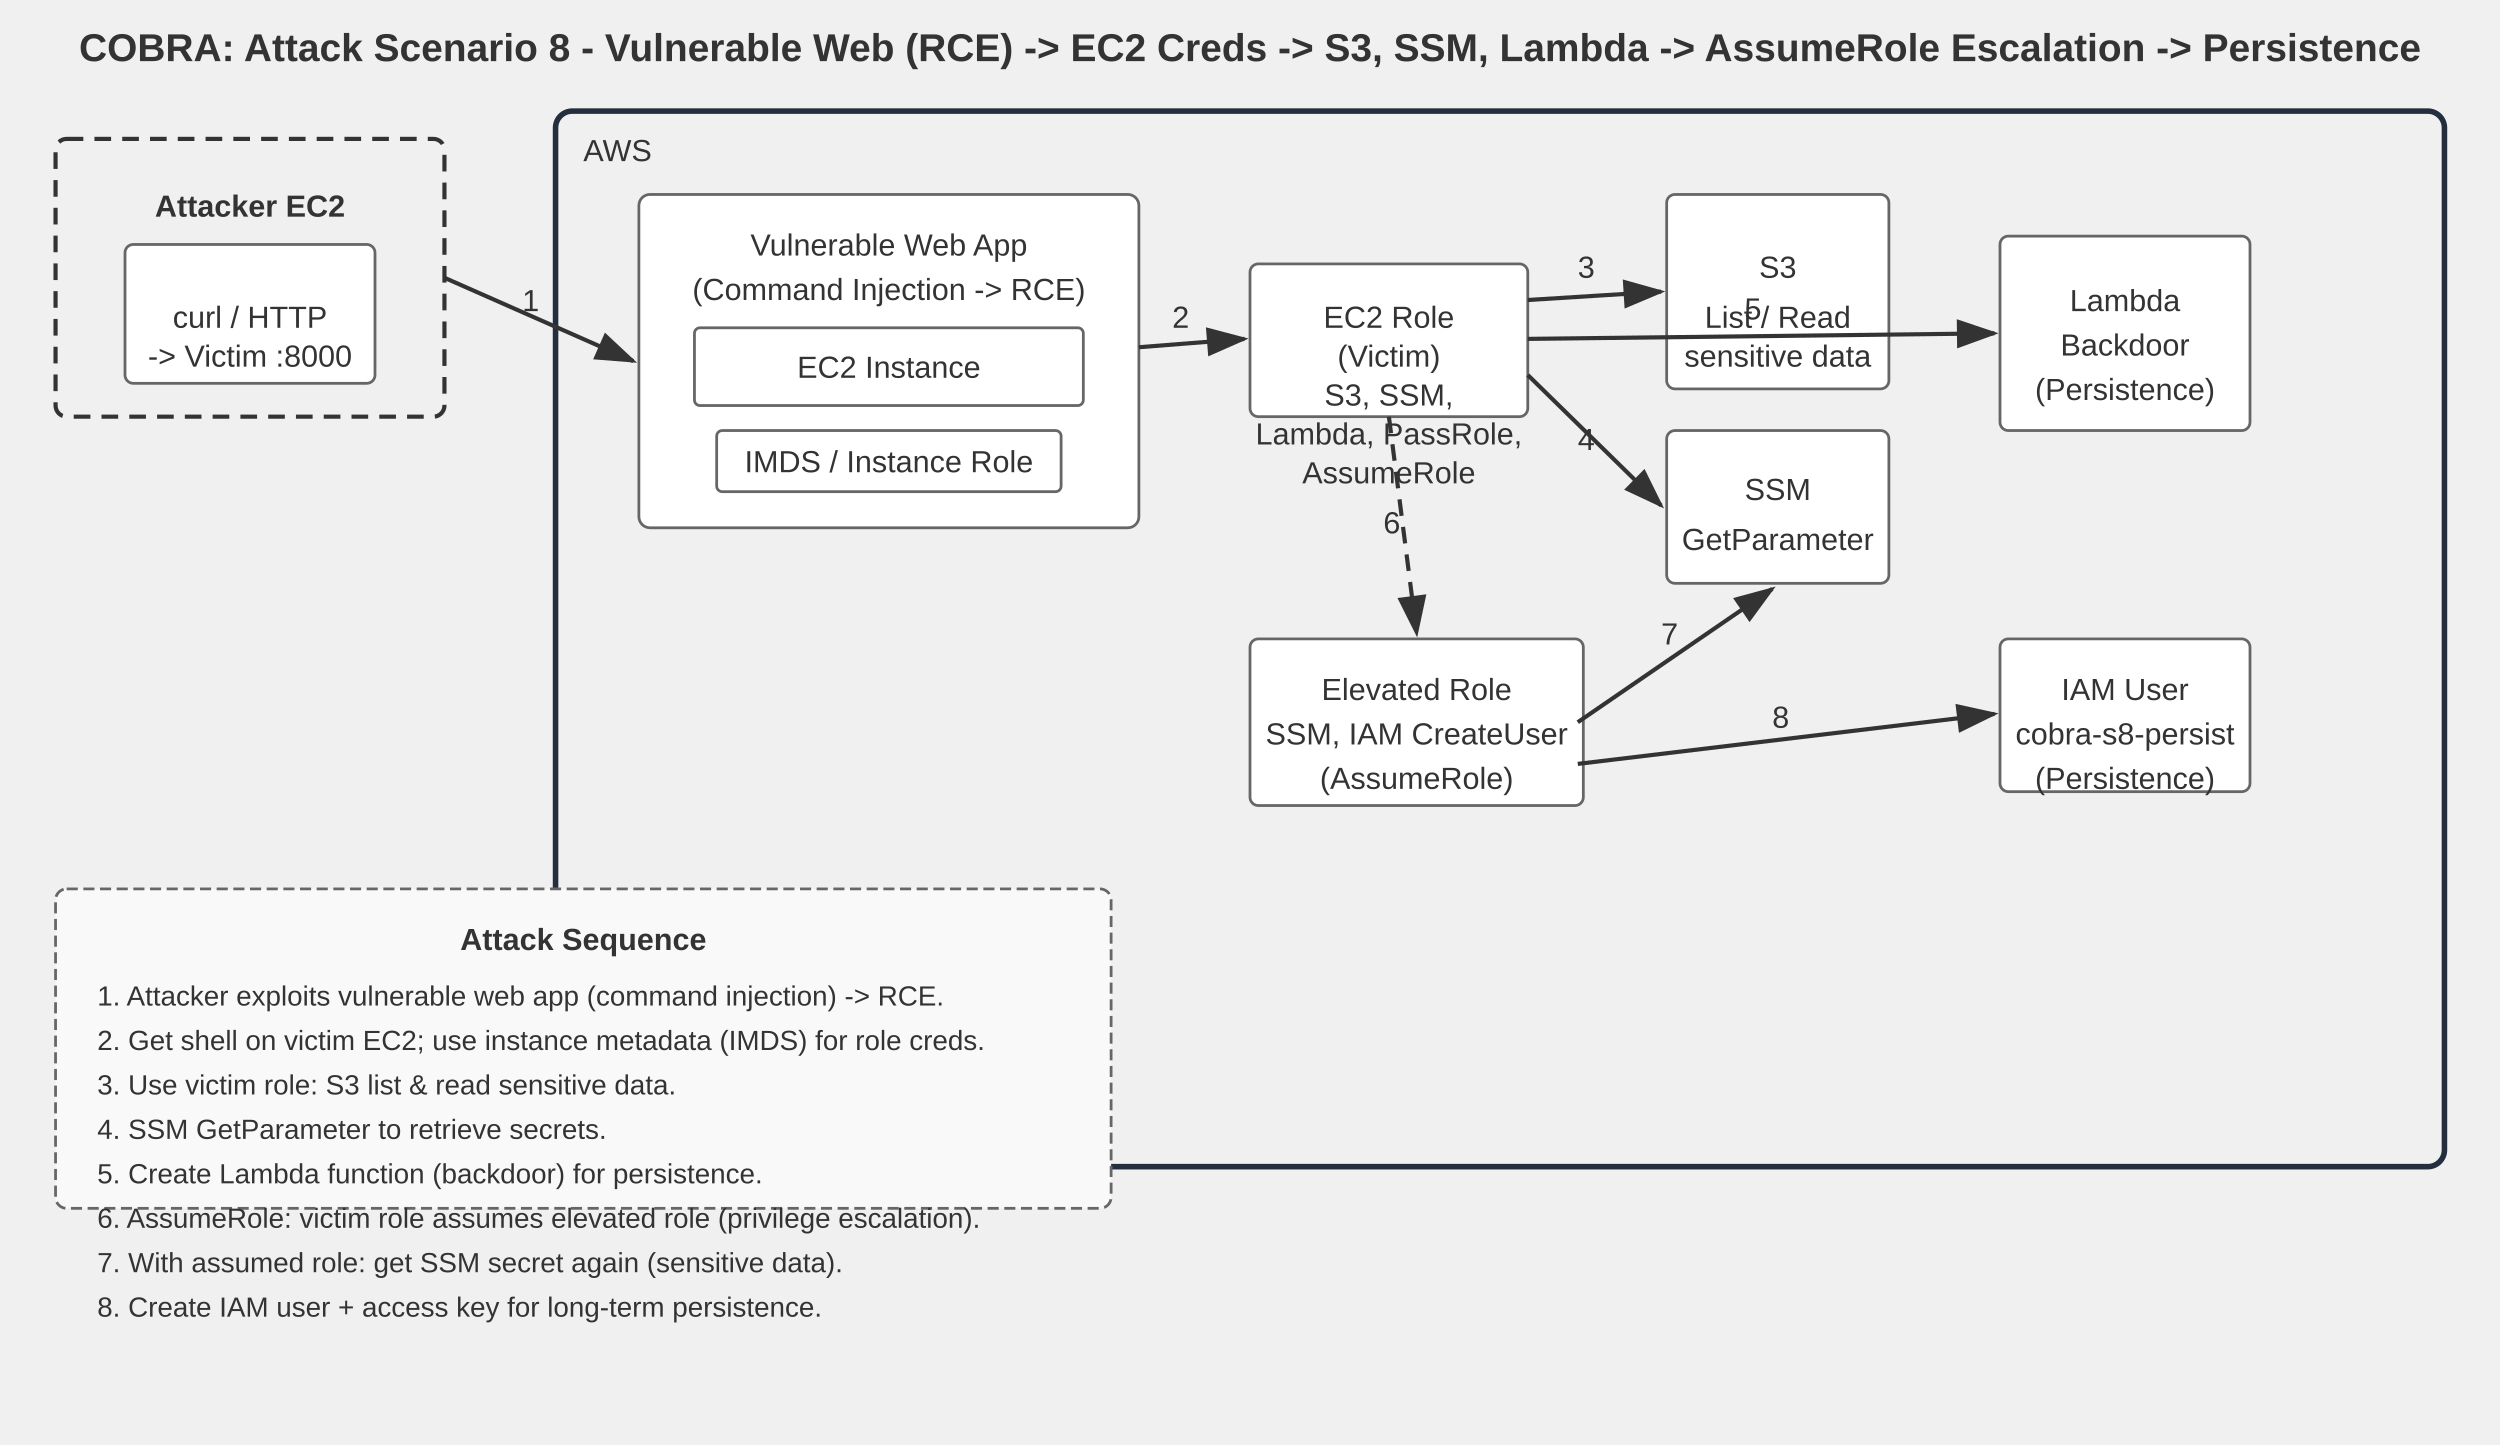
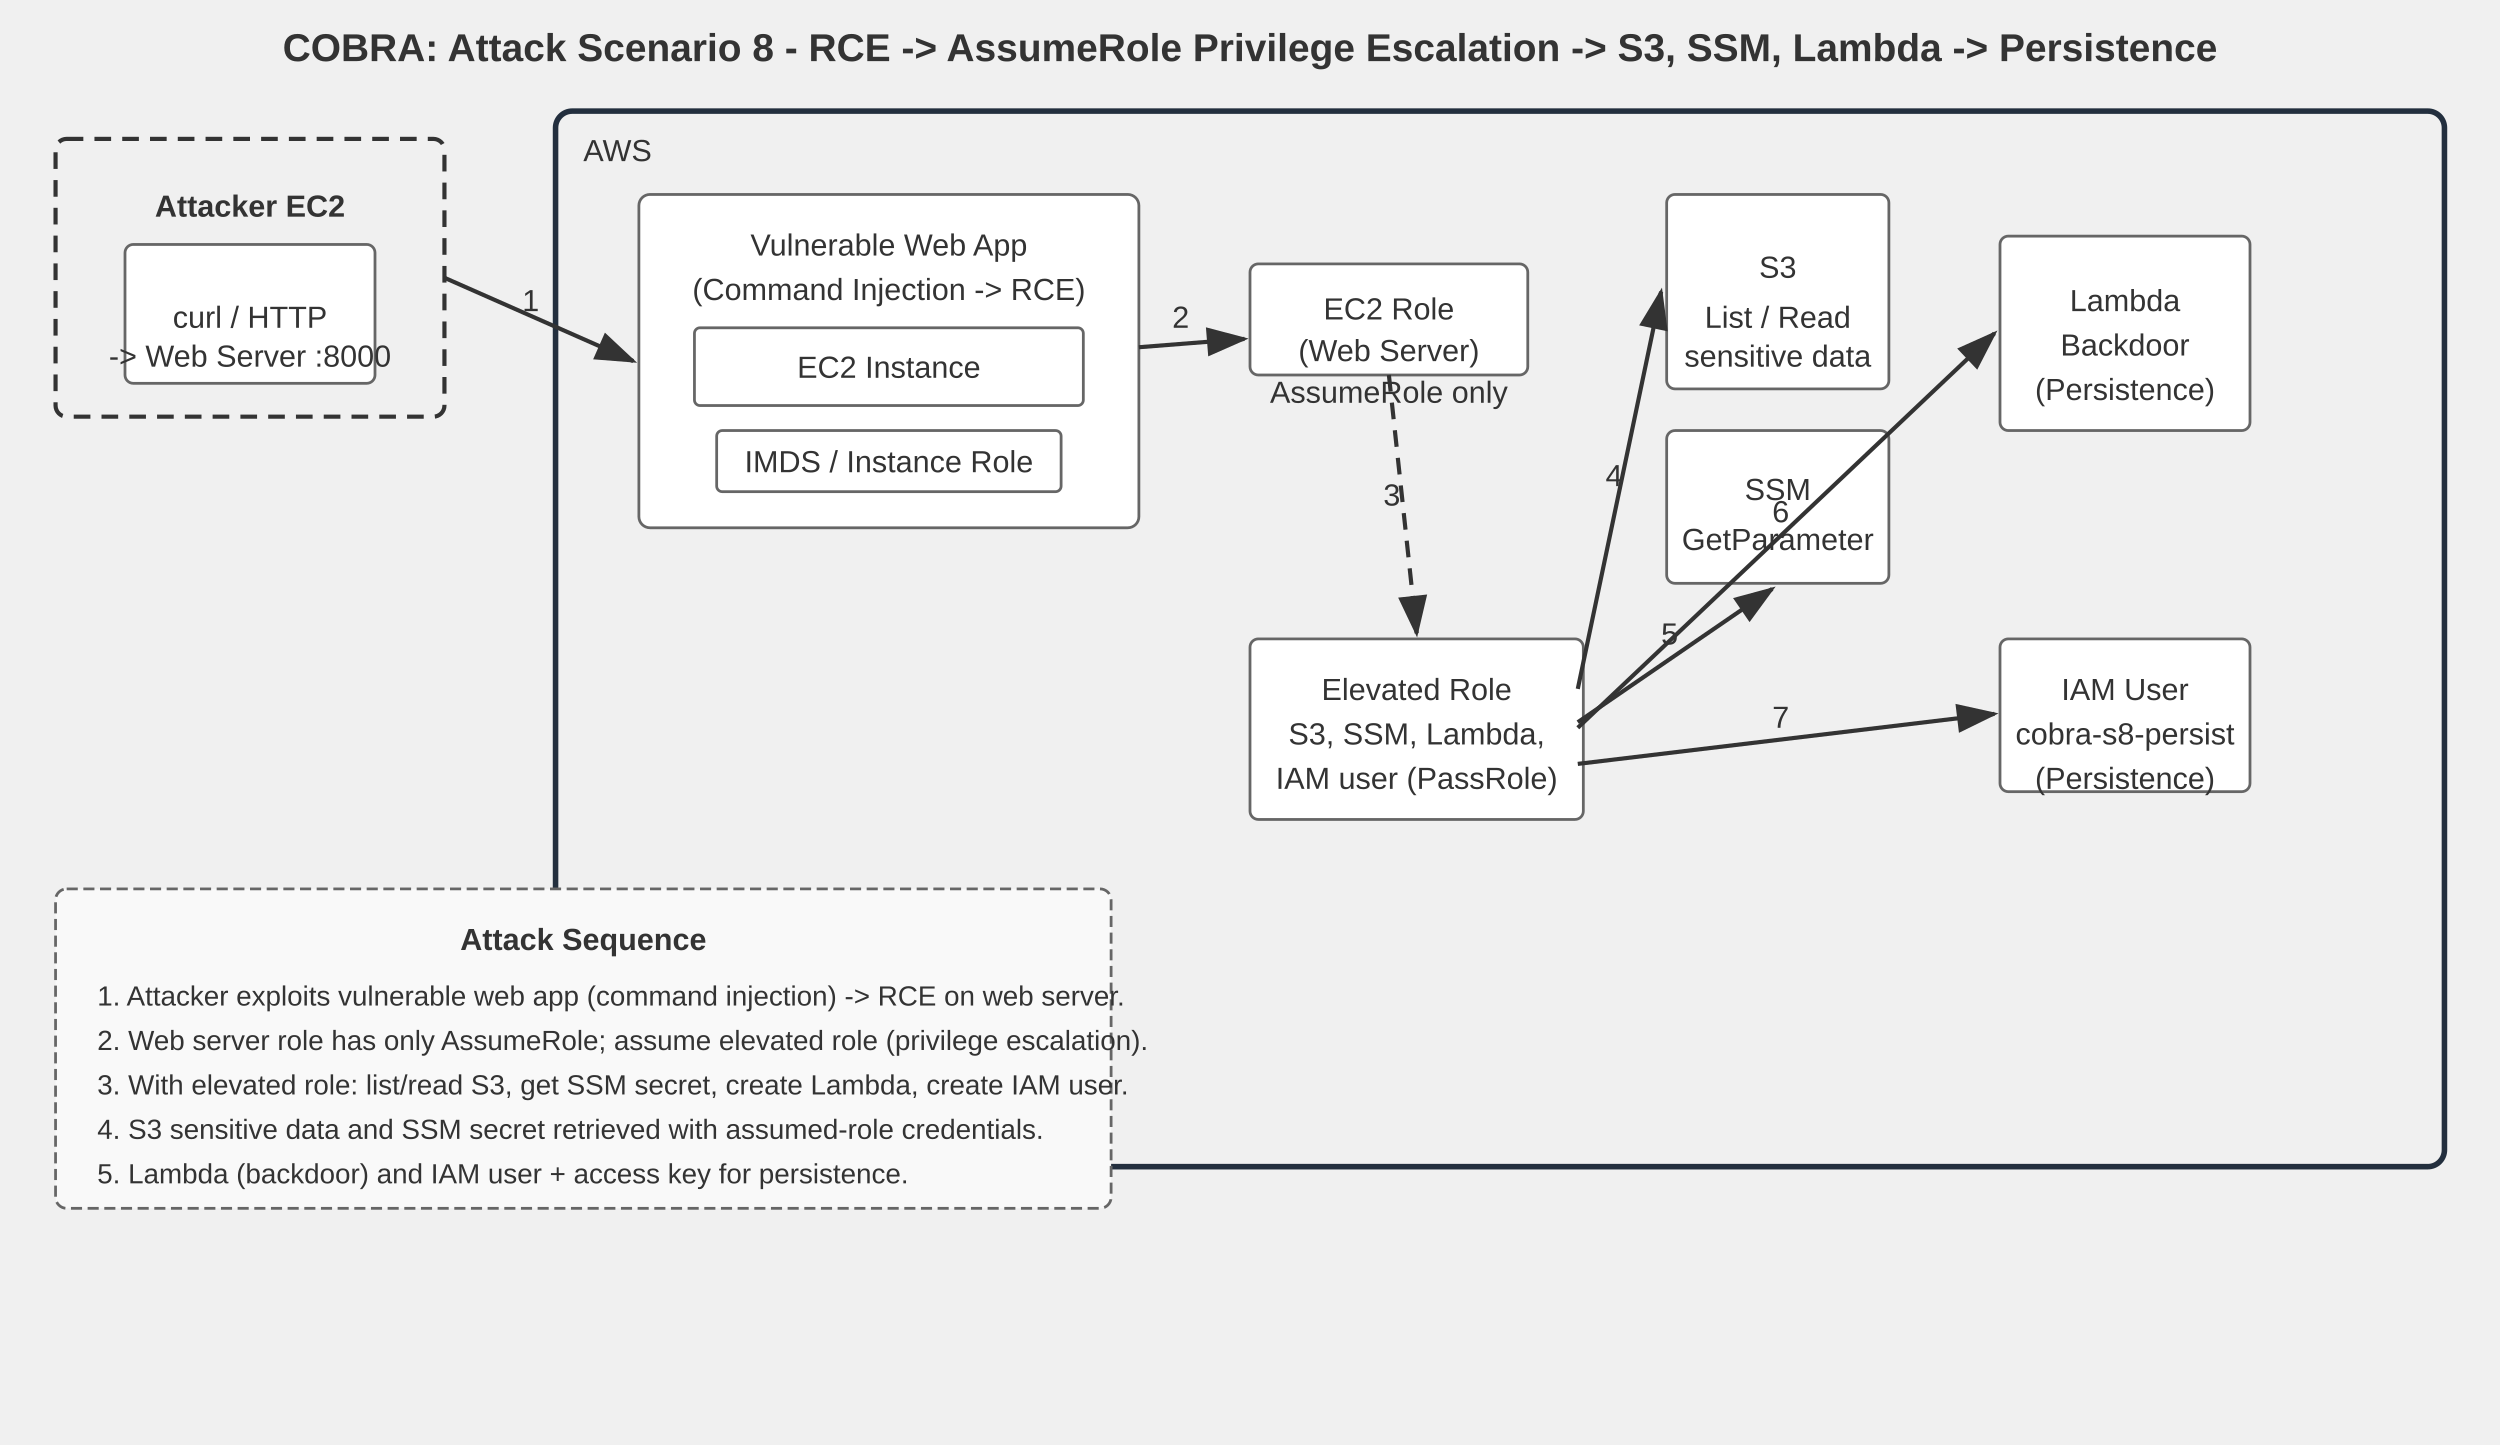
<svg xmlns="http://www.w3.org/2000/svg" viewBox="0 0 900 520" width="900" height="520">
  <defs>
    <style>
      .title { font: bold 14px Arial, sans-serif; fill: #333; }
      .label { font: 11px Arial, sans-serif; fill: #333; }
      .seq-title { font: bold 11px Arial, sans-serif; fill: #333; }
      .seq-item { font: 10px Arial, sans-serif; fill: #333; }
      .aws-box { fill: none; stroke: #232f3e; stroke-width: 2; }
      .attacker-box { fill: none; stroke: #333; stroke-width: 1.5; stroke-dasharray: 6,4; }
      .seq-box { fill: #f9f9f9; stroke: #666; stroke-width: 1; stroke-dasharray: 4,2; }
      .component { fill: #fff; stroke: #666; stroke-width: 1; }
      .arrow { stroke: #333; stroke-width: 1.5; fill: none; }
      .arrow-dashed { stroke: #333; stroke-width: 1.5; fill: none; stroke-dasharray: 6,4; }
    </style>
    <marker id="arrowhead" markerWidth="10" markerHeight="7" refX="9" refY="3.5" orient="auto">
      <polygon points="0 0, 10 3.5, 0 7" fill="#333" />
    </marker>
  </defs>
-   <text x="450" y="22" text-anchor="middle" class="title">COBRA: Attack Scenario 8 - Vulnerable Web (RCE) -&gt; EC2 Creds -&gt; S3, SSM, Lambda -&gt; AssumeRole Escalation -&gt; Persistence</text>
+   <text x="450" y="22" text-anchor="middle" class="title">COBRA: Attack Scenario 8 - RCE -&gt; AssumeRole Privilege Escalation -&gt; S3, SSM, Lambda -&gt; Persistence</text>
  <g id="attacker">
    <rect x="20" y="50" width="140" height="100" class="attacker-box" rx="4" />
    <text x="90" y="78" text-anchor="middle" class="seq-title">Attacker EC2</text>
    <rect x="45" y="88" width="90" height="50" class="component" rx="3" />
    <text x="90" y="118" text-anchor="middle" class="label">curl / HTTP</text>
-     <text x="90" y="132" text-anchor="middle" class="label">-&gt; Victim :8000</text>
+     <text x="90" y="132" text-anchor="middle" class="label">-&gt; Web Server :8000</text>
  </g>
  <rect x="200" y="40" width="680" height="380" class="aws-box" rx="6" />
  <text x="210" y="58" class="label" font-weight="bold">AWS</text>
-   <g id="victim">
+   <g id="webserver">
    <rect x="230" y="70" width="180" height="120" class="component" rx="4" stroke="#e47911" stroke-width="1.5" />
    <text x="320" y="92" text-anchor="middle" class="label" font-weight="bold">Vulnerable Web App</text>
    <text x="320" y="108" text-anchor="middle" class="label">(Command Injection -&gt; RCE)</text>
    <rect x="250" y="118" width="140" height="28" class="component" rx="2" />
    <text x="320" y="136" text-anchor="middle" class="label">EC2 Instance</text>
    <rect x="258" y="155" width="124" height="22" class="component" rx="2" />
    <text x="320" y="170" text-anchor="middle" class="label">IMDS / Instance Role</text>
  </g>
-   <g id="victim-role">
-     <rect x="450" y="95" width="100" height="55" class="component" rx="3" />
-     <text x="500" y="118" text-anchor="middle" class="label">EC2 Role</text>
-     <text x="500" y="132" text-anchor="middle" class="label">(Victim)</text>
-     <text x="500" y="146" text-anchor="middle" class="label">S3, SSM,</text>
-     <text x="500" y="160" text-anchor="middle" class="label">Lambda, PassRole,</text>
-     <text x="500" y="174" text-anchor="middle" class="label">AssumeRole</text>
+   <g id="webserver-role">
+     <rect x="450" y="95" width="100" height="40" class="component" rx="3" />
+     <text x="500" y="115" text-anchor="middle" class="label">EC2 Role</text>
+     <text x="500" y="130" text-anchor="middle" class="label">(Web Server)</text>
+     <text x="500" y="145" text-anchor="middle" class="label">AssumeRole only</text>
  </g>
  <g id="elevated-role">
-     <rect x="450" y="230" width="120" height="60" class="component" rx="3" stroke="#c41" stroke-width="1.2" />
+     <rect x="450" y="230" width="120" height="65" class="component" rx="3" stroke="#c41" stroke-width="1.2" />
    <text x="510" y="252" text-anchor="middle" class="label" font-weight="bold">Elevated Role</text>
-     <text x="510" y="268" text-anchor="middle" class="label">SSM, IAM CreateUser</text>
-     <text x="510" y="284" text-anchor="middle" class="label">(AssumeRole)</text>
+     <text x="510" y="268" text-anchor="middle" class="label">S3, SSM, Lambda,</text>
+     <text x="510" y="284" text-anchor="middle" class="label">IAM user (PassRole)</text>
  </g>
  <g id="s3">
    <rect x="600" y="70" width="80" height="70" class="component" rx="3" />
    <text x="640" y="100" text-anchor="middle" class="label">S3</text>
    <text x="640" y="118" text-anchor="middle" class="label">List / Read</text>
    <text x="640" y="132" text-anchor="middle" class="label">sensitive data</text>
  </g>
  <g id="ssm">
    <rect x="600" y="155" width="80" height="55" class="component" rx="3" />
    <text x="640" y="180" text-anchor="middle" class="label">SSM</text>
    <text x="640" y="198" text-anchor="middle" class="label">GetParameter</text>
  </g>
  <g id="lambda">
    <rect x="720" y="85" width="90" height="70" class="component" rx="3" />
    <text x="765" y="112" text-anchor="middle" class="label">Lambda</text>
    <text x="765" y="128" text-anchor="middle" class="label">Backdoor</text>
    <text x="765" y="144" text-anchor="middle" class="label">(Persistence)</text>
  </g>
  <g id="iam-user">
    <rect x="720" y="230" width="90" height="55" class="component" rx="3" />
    <text x="765" y="252" text-anchor="middle" class="label">IAM User</text>
    <text x="765" y="268" text-anchor="middle" class="label">cobra-s8-persist</text>
    <text x="765" y="284" text-anchor="middle" class="label">(Persistence)</text>
  </g>
  <line x1="160" y1="100" x2="228" y2="130" class="arrow" marker-end="url(#arrowhead)" />
  <text x="188" y="112" class="label">1</text>
  <line x1="410" y1="125" x2="448" y2="122" class="arrow" marker-end="url(#arrowhead)" />
  <text x="422" y="118" class="label">2</text>
-   <line x1="550" y1="108" x2="598" y2="105" class="arrow" marker-end="url(#arrowhead)" />
-   <text x="568" y="100" class="label">3</text>
-   <line x1="550" y1="135" x2="598" y2="182" class="arrow" marker-end="url(#arrowhead)" />
-   <text x="568" y="162" class="label">4</text>
-   <line x1="550" y1="122" x2="718" y2="120" class="arrow" marker-end="url(#arrowhead)" />
-   <text x="628" y="115" class="label">5</text>
-   <line x1="500" y1="150" x2="510" y2="228" class="arrow-dashed" marker-end="url(#arrowhead)" />
-   <text x="498" y="192" class="label">6</text>
+   <line x1="500" y1="135" x2="510" y2="228" class="arrow-dashed" marker-end="url(#arrowhead)" />
+   <text x="498" y="182" class="label">3</text>
+   <line x1="568" y1="248" x2="598" y2="105" class="arrow" marker-end="url(#arrowhead)" />
+   <text x="578" y="175" class="label">4</text>
  <line x1="568" y1="260" x2="638" y2="212" class="arrow" marker-end="url(#arrowhead)" />
-   <text x="598" y="232" class="label">7</text>
+   <text x="598" y="232" class="label">5</text>
+   <line x1="568" y1="262" x2="718" y2="120" class="arrow" marker-end="url(#arrowhead)" />
+   <text x="638" y="188" class="label">6</text>
  <line x1="568" y1="275" x2="718" y2="257" class="arrow" marker-end="url(#arrowhead)" />
-   <text x="638" y="262" class="label">8</text>
+   <text x="638" y="262" class="label">7</text>
  <rect x="20" y="320" width="380" height="115" class="seq-box" rx="4" />
  <text x="210" y="342" text-anchor="middle" class="seq-title">Attack Sequence</text>
-   <text x="35" y="362" class="seq-item">1. Attacker exploits vulnerable web app (command injection) -&gt; RCE.</text>
-   <text x="35" y="378" class="seq-item">2. Get shell on victim EC2; use instance metadata (IMDS) for role creds.</text>
-   <text x="35" y="394" class="seq-item">3. Use victim role: S3 list &amp; read sensitive data.</text>
-   <text x="35" y="410" class="seq-item">4. SSM GetParameter to retrieve secrets.</text>
-   <text x="35" y="426" class="seq-item">5. Create Lambda function (backdoor) for persistence.</text>
-   <text x="35" y="442" class="seq-item">6. AssumeRole: victim role assumes elevated role (privilege escalation).</text>
-   <text x="35" y="458" class="seq-item">7. With assumed role: get SSM secret again (sensitive data).</text>
-   <text x="35" y="474" class="seq-item">8. Create IAM user + access key for long-term persistence.</text>
+   <text x="35" y="362" class="seq-item">1. Attacker exploits vulnerable web app (command injection) -&gt; RCE on web server.</text>
+   <text x="35" y="378" class="seq-item">2. Web server role has only AssumeRole; assume elevated role (privilege escalation).</text>
+   <text x="35" y="394" class="seq-item">3. With elevated role: list/read S3, get SSM secret, create Lambda, create IAM user.</text>
+   <text x="35" y="410" class="seq-item">4. S3 sensitive data and SSM secret retrieved with assumed-role credentials.</text>
+   <text x="35" y="426" class="seq-item">5. Lambda (backdoor) and IAM user + access key for persistence.</text>
</svg>
